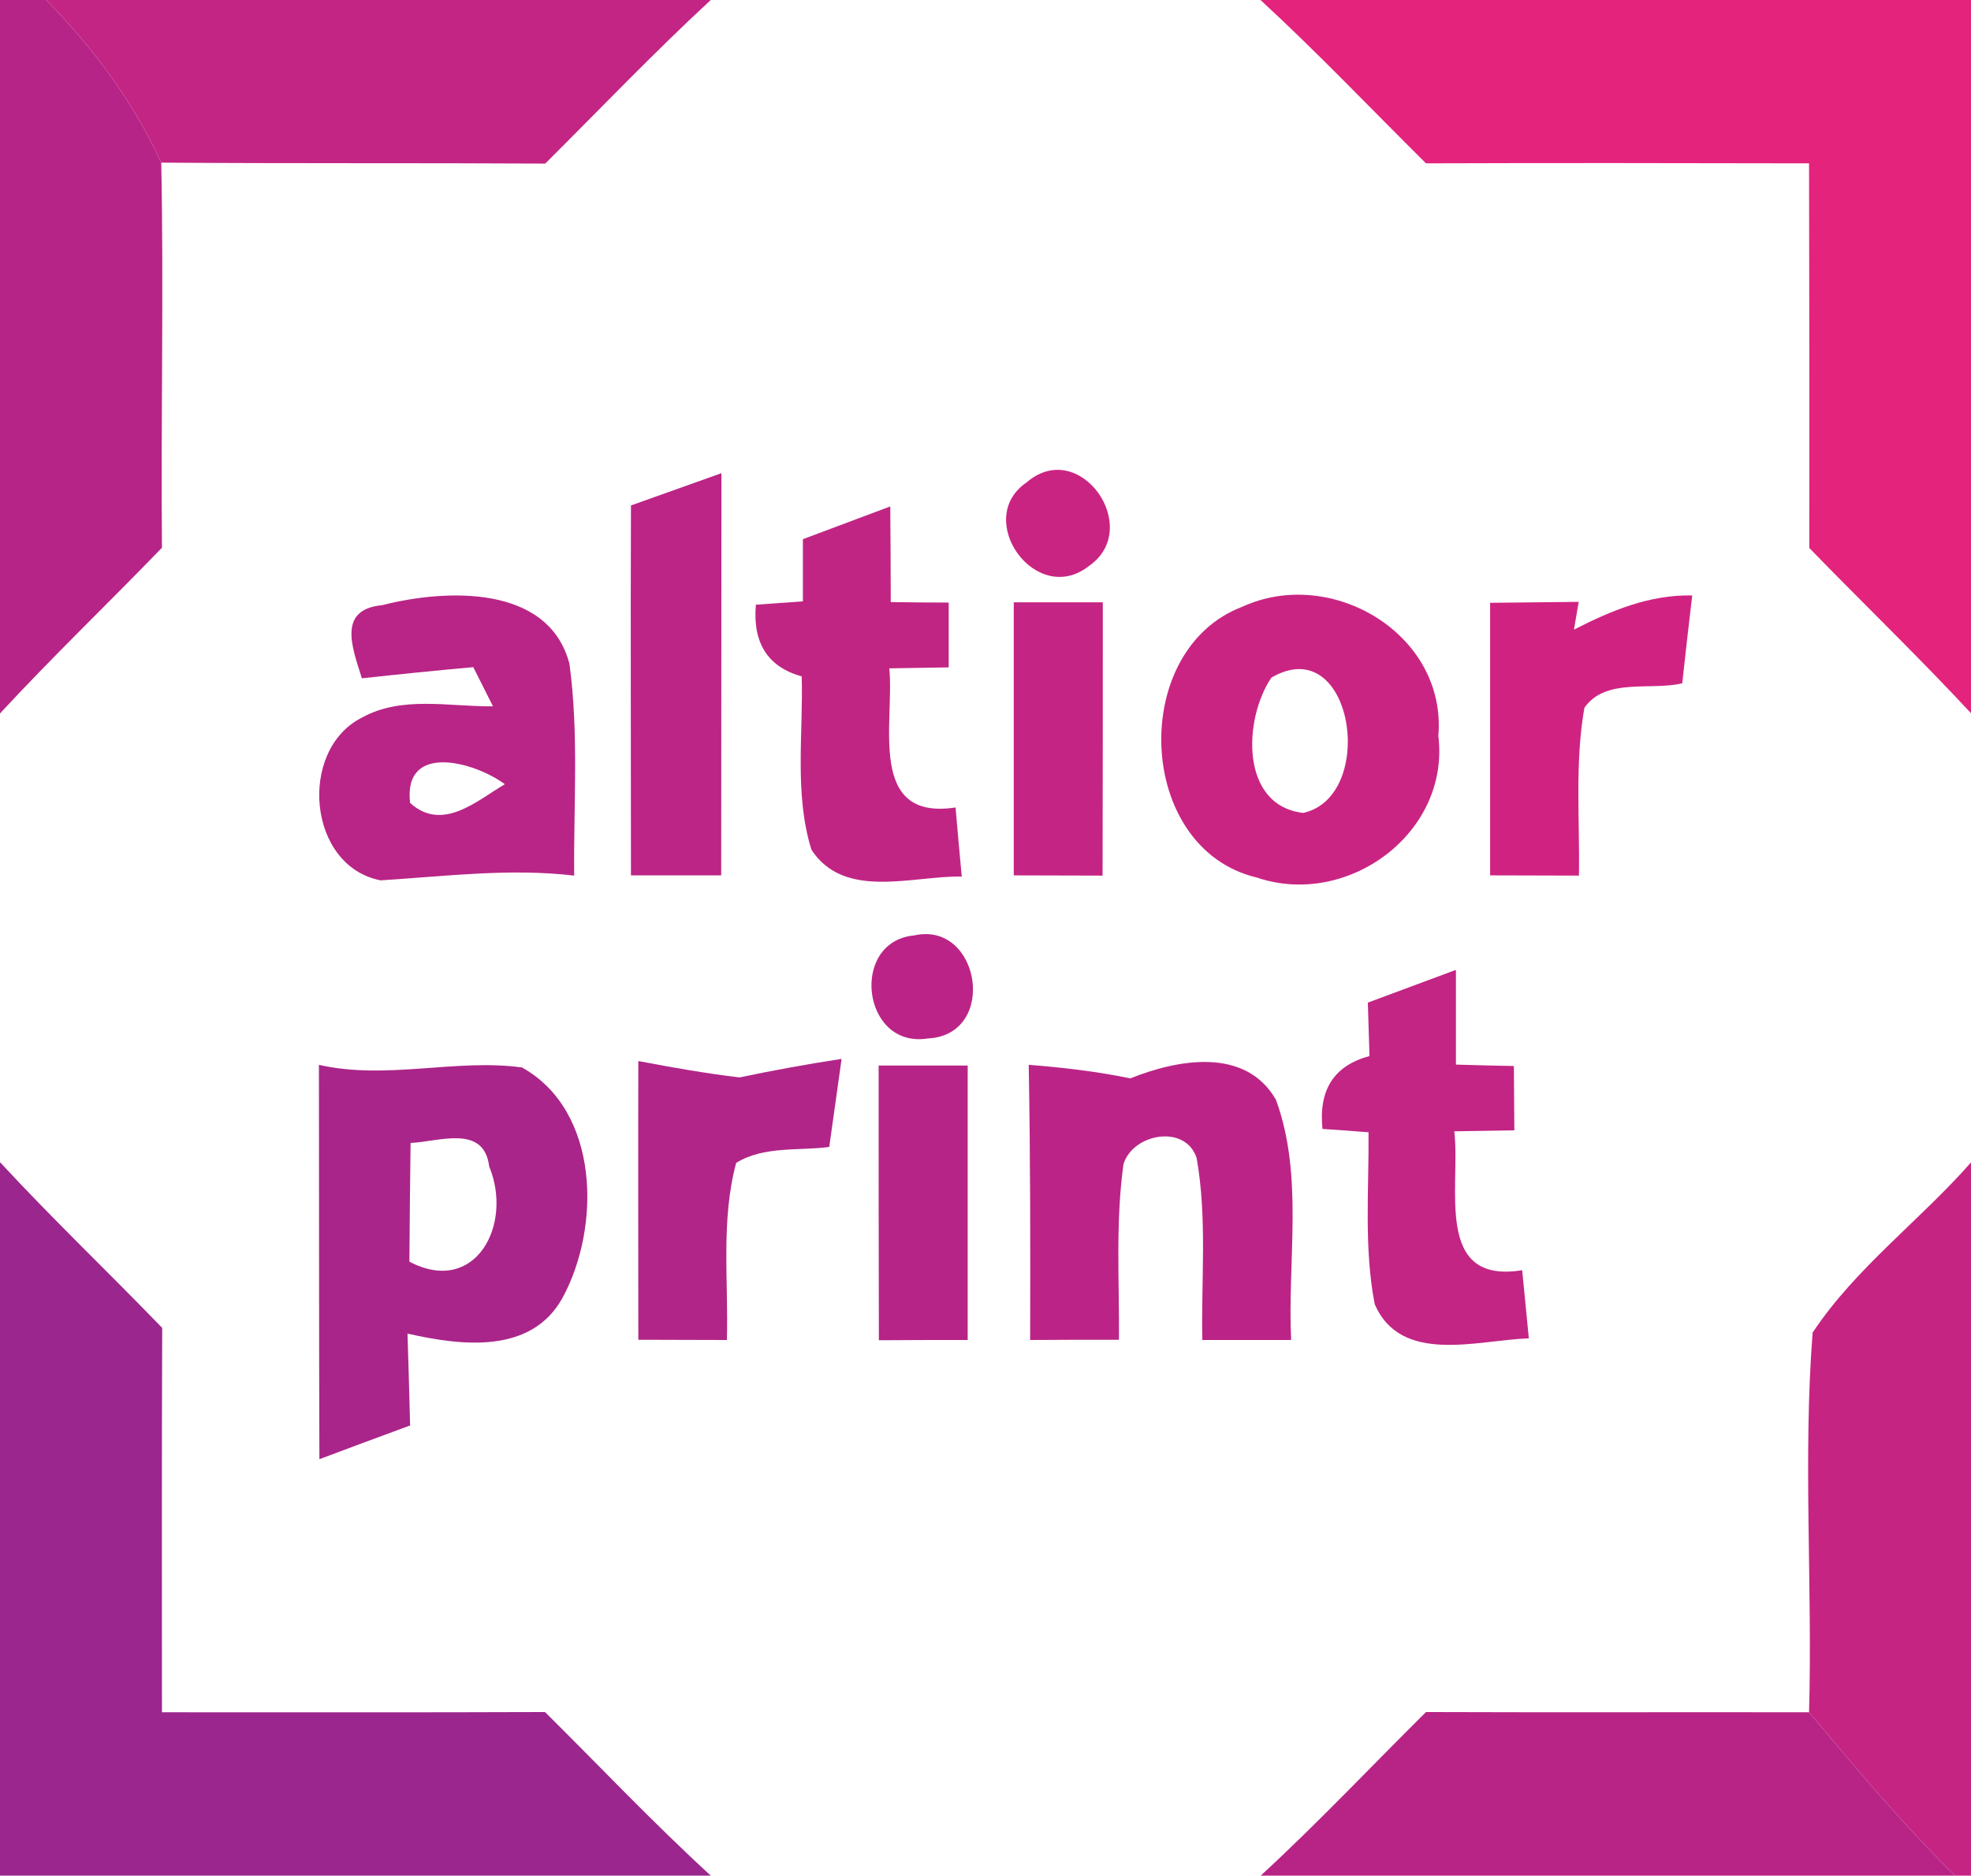
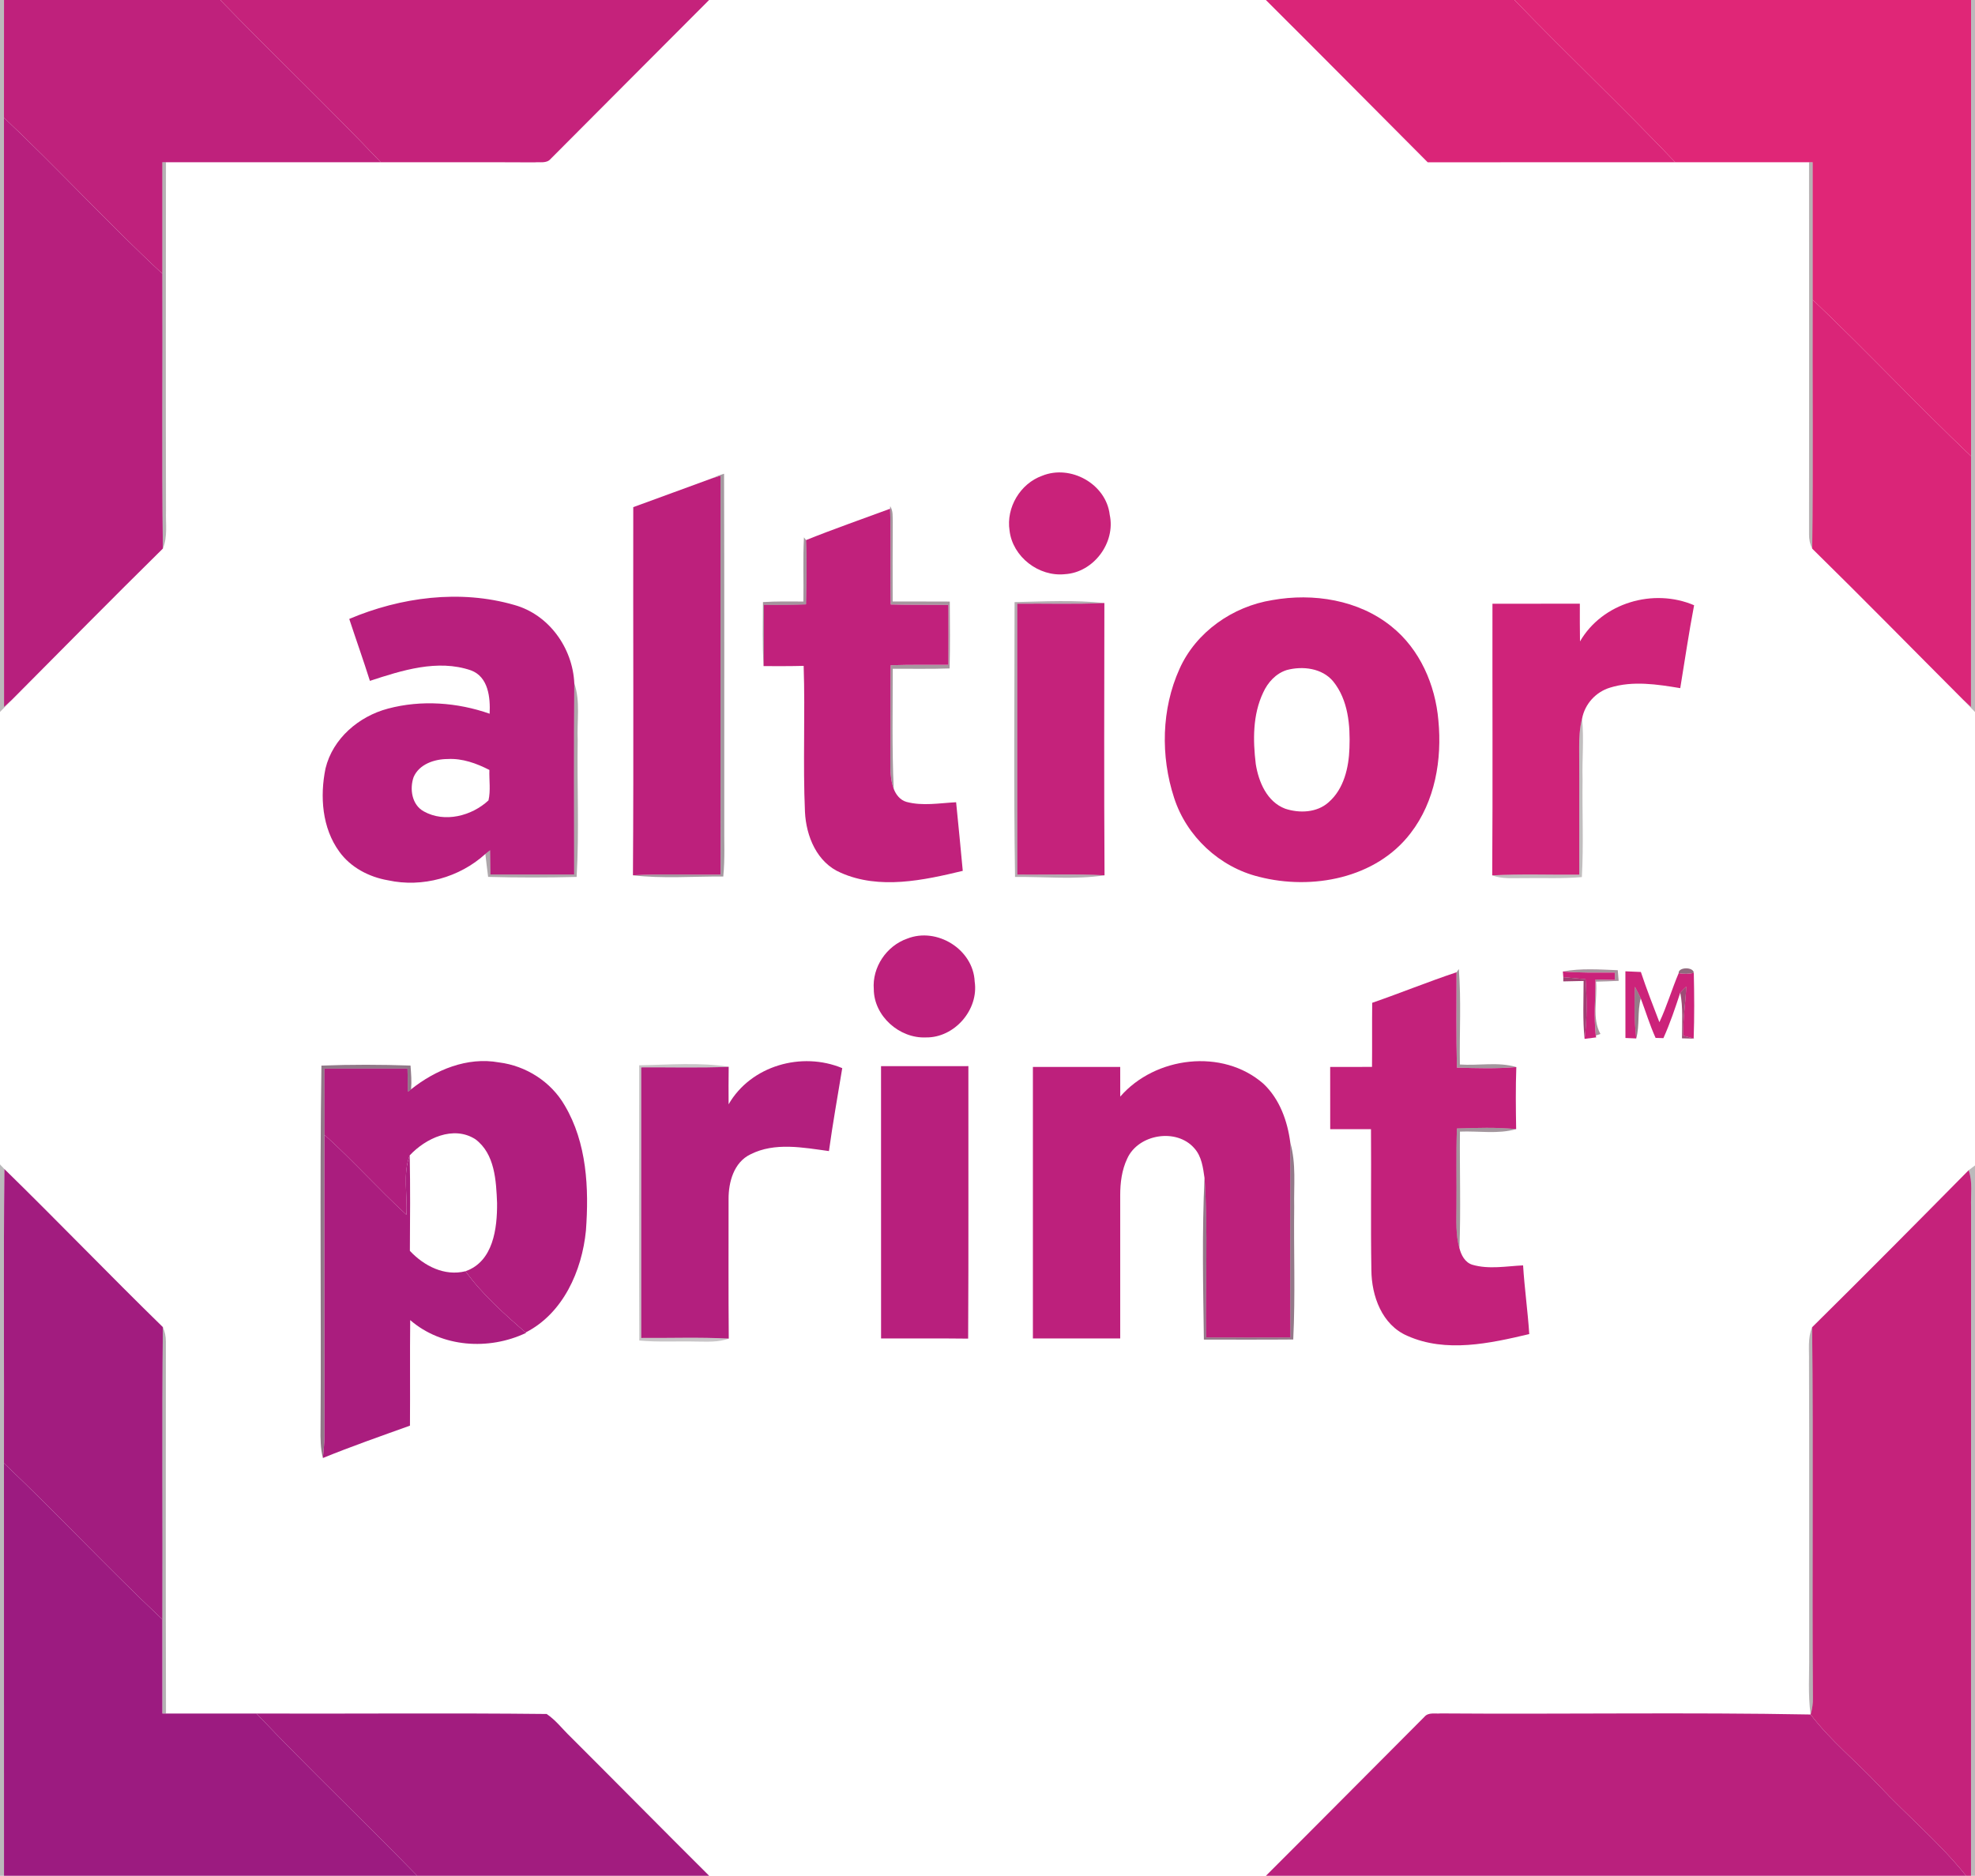
- <svg xmlns="http://www.w3.org/2000/svg" width="83pt" height="79pt" viewBox="0 0 83 79">
-   <path fill="#b72487" d="M0 0h1.95c1.97 2.01 3.67 4.29 4.84 6.85.11 5.41-.02 10.81.03 16.22-2.26 2.34-4.61 4.59-6.82 6.98V0z" />
-   <path fill="#c32584" d="M1.95 0h27.98c-2.4 2.22-4.66 4.59-6.97 6.89-5.39-.03-10.78 0-16.17-.04C5.62 4.29 3.92 2.01 1.95 0z" />
-   <path fill="#e4237d" d="M53.08 0H83v30.04c-2.21-2.38-4.55-4.63-6.81-6.96.01-5.4 0-10.8-.01-16.2-5.38-.01-10.76-.02-16.13 0-2.32-2.3-4.57-4.67-6.97-6.88z" />
-   <path fill="#bc2486" d="M26.57 21.29c1.27-.45 2.54-.91 3.81-1.36 0 5.65-.01 11.3-.01 16.94h-3.8c0-5.19-.02-10.38 0-15.58z" />
-   <path d="M43.23 20.32c2.23-1.93 4.92 1.91 2.64 3.51-2.24 1.78-4.91-1.97-2.64-3.51zm9.1 5.23c3.74-1.71 8.6 1.16 8.24 5.45.5 4.1-3.84 7.26-7.65 5.96-5.1-1.21-5.4-9.6-.59-11.41m1.21 2.99c-1.18 1.74-1.33 5.39 1.34 5.7 3.14-.7 2.1-7.7-1.34-5.7z" fill="#ca2482" />
-   <path fill="#c02584" d="M33.81 22.71c1.22-.46 2.45-.92 3.68-1.38.01 1.35.02 2.69.02 4.03.61.01 1.83.02 2.44.02v2.73l-2.5.04c.22 2.3-.95 6.43 2.79 5.86.06.73.19 2.18.26 2.91-2.07-.04-4.94 1-6.33-1.13-.73-2.35-.34-4.87-.41-7.3-1.43-.4-2.07-1.41-1.93-3.02.5-.04 1.49-.1 1.98-.14v-2.62z" />
-   <path fill="#b82586" d="M15.24 28.57c-.42-1.32-1.03-2.9.85-3.08 2.66-.68 7.01-.89 7.89 2.47.4 2.95.17 5.95.2 8.92-2.72-.32-5.43.03-8.15.2-3.08-.59-3.49-5.48-.8-6.85 1.69-.94 3.69-.46 5.53-.48-.21-.41-.62-1.24-.83-1.65-1.56.14-3.13.3-4.69.47m2.03 5.25c1.36 1.23 2.79-.08 3.99-.79-1.29-.95-4.29-1.77-3.99.79z" />
-   <path fill="#c42483" d="M42.69 25.37h3.75c0 3.84 0 7.67-.01 11.51-.93 0-2.8-.01-3.74-.01v-11.5z" />
-   <path fill="#d02381" d="M62.75 25.39l3.73-.04-.2 1.17c1.56-.8 3.19-1.48 4.98-1.44-.11.92-.32 2.77-.42 3.7-1.33.32-3.22-.25-4.12 1.03-.41 2.33-.19 4.72-.23 7.07-.93 0-2.8-.01-3.74-.01V25.39z" />
-   <path d="M38.49 39.4c2.79-.63 3.56 4.19.58 4.34-2.78.44-3.3-4.08-.58-4.34zm4.83 5.45c1.43.11 2.87.28 4.28.57 1.99-.8 4.85-1.33 6.13.9 1.18 3.21.48 6.76.64 10.12h-3.74c-.05-2.56.21-5.14-.24-7.67-.48-1.44-2.7-1.02-3.08.27-.34 2.45-.17 4.93-.19 7.39-1.25 0-2.5 0-3.74.01.01-3.86.01-7.73-.06-11.59z" fill="#bb2486" />
-   <path fill="#c22584" d="M57.6 42.23c1.24-.46 2.47-.92 3.71-1.38v3.99c.61.02 1.83.05 2.44.06.01.68.01 2.03.02 2.71l-2.53.04c.28 2.31-.89 6.46 2.86 5.85l.28 2.87c-2.15.07-5.38 1.13-6.49-1.44-.46-2.38-.24-4.83-.26-7.24-.49-.04-1.46-.11-1.94-.14-.17-1.65.49-2.67 1.98-3.07-.02-.56-.05-1.68-.07-2.25z" />
-   <path fill="#aa2589" d="M13.45 61.46c-.02-5.54-.01-11.08-.02-16.61 2.85.65 5.74-.27 8.55.11 3.28 1.83 3.33 6.72 1.71 9.7-1.32 2.4-4.29 2.02-6.53 1.51.04 1.29.08 2.58.11 3.87-1.27.47-2.55.94-3.82 1.42m3.84-13.32c-.02 1.67-.04 3.33-.05 5 2.77 1.46 4.38-1.55 3.36-4.01-.22-1.79-2.12-1.04-3.31-.99z" />
-   <path fill="#b12588" d="M26.88 44.69c1.42.27 2.83.52 4.26.69 1.43-.3 2.86-.56 4.3-.78-.13.92-.39 2.78-.52 3.71-1.3.17-2.75-.05-3.92.67-.65 2.42-.32 4.98-.39 7.46-1.24 0-2.49-.01-3.73-.01 0-3.91-.01-7.82 0-11.74z" />
-   <path fill="#b62487" d="M37 44.88h3.75v11.56c-1.25 0-2.49 0-3.74.01C37 52.59 37 48.73 37 44.88z" />
-   <path fill="#9b268d" d="M0 48.95c2.21 2.39 4.57 4.64 6.83 6.98-.02 5.4-.01 10.79-.01 16.19 5.37 0 10.75.01 16.13-.01 2.32 2.3 4.57 4.68 6.98 6.89H0V48.95z" />
-   <path fill="#c62483" d="M76.33 56.13c1.81-2.73 4.52-4.72 6.67-7.17V79h-.67c-2.2-2.15-4.17-4.52-6.15-6.88.15-5.32-.26-10.67.15-15.99z" />
-   <path fill="#b82486" d="M60.05 72.11c5.38.02 10.76 0 16.13.01 1.98 2.36 3.95 4.73 6.15 6.88H53.09c2.4-2.21 4.64-4.59 6.96-6.89z" />
+ <svg xmlns="http://www.w3.org/2000/svg" width="499pt" height="632" viewBox="0 0 499 474">
+   <path fill="#0e0209" opacity=".28" d="M0 0h1.01C1 9.92 1.01 19.83 1 29.75c0 49.64 0 99.27.02 148.9.51-.46 1.52-1.4 2.03-1.86A297.21 297.21 0 0 1 0 179.9V0z" />
+   <path fill="#bf217c" d="M1.01 0h54.64c13.37 13.81 27.32 27.06 40.56 41-18.09.01-36.18-.01-54.28 0h-.91c0 9.39.01 18.78 0 28.17C27.3 56.43 14.64 42.58 1 29.75 1.01 19.83 1 9.92 1.01 0z" />
+   <path d="M55.65 0h123.51c-13.38 13.36-26.69 26.8-40.06 40.18-1.01 1.18-2.7.7-4.05.85-12.94-.07-25.89-.02-38.84-.03C82.97 27.06 69.02 13.81 55.65 0zM257 152.55c7.35-.08 14.69.18 22.03-.17-.03 22.94-.1 45.87.04 68.81-7.35-.42-14.71-.1-22.06-.2 0-22.81-.02-45.63-.01-68.44zM497.4 295.7c1.07 3 .49 6.25.61 9.36-.01 56.31-.01 112.63-.02 168.94h-1.24c-6.58-8.27-14.78-15.06-21.98-22.76-5.68-6.08-12.25-11.36-17.31-18 .41-1.38.62-2.81.58-4.23-.23-31.21.14-62.43-.19-93.63 13.28-13.12 26.43-26.39 39.55-39.68z" fill="#c5227b" />
+   <path d="M319.83 0h62.81c13.36 13.84 27.37 27.04 40.62 41-20.84.02-41.69-.02-62.54.01C347.1 27.34 333.51 13.62 319.83 0zm138.15 75.74c13.61 12.9 26.42 26.62 40.02 39.53-.01 21.12.02 42.25-.02 63.38-.5-.47-1.5-1.4-2-1.86-12.7-12.72-25.28-25.56-38.11-38.15.26-20.96.03-41.93.11-62.9z" fill="#da2578" />
+   <path fill="#e02677" d="M382.64 0H498c.01 38.42-.01 76.85 0 115.27-13.6-12.91-26.41-26.63-40.02-39.53V41h-.91c-11.27-.01-22.54 0-33.81 0C410.01 27.04 396 13.84 382.64 0z" />
+   <path fill="#110309" opacity=".28" d="M498 0h1v179.92c-1-1.06-2.01-2.1-3.02-3.13.5.46 1.5 1.39 2 1.86.04-21.13.01-42.26.02-63.38-.01-38.42.01-76.85 0-115.27z" />
+   <path fill="#b71f7d" d="M1 29.75c13.64 12.83 26.3 26.68 40.02 39.42.1 23.15-.17 46.3.13 69.45-12.8 12.61-25.42 25.42-38.1 38.17-.51.46-1.52 1.4-2.03 1.86C1 129.02 1 79.39 1 29.75z" />
+   <path fill="#12030c" opacity=".31" d="M41.02 41h.91c-.02 29.35-.07 58.7.01 88.05-.11 3.18.47 6.55-.79 9.57-.3-23.15-.03-46.3-.13-69.45.01-9.39 0-18.78 0-28.17z" />
+   <path fill="#15030b" opacity=".31" d="M457.07 41h.91v34.74c-.08 20.97.15 41.94-.11 62.9a7.657 7.657 0 0 1-.8-3.64c.04-31.33.01-62.67 0-94z" />
+   <path fill="#200515" opacity=".41" d="M179.8 120.9c1.02-.47 2.07-.87 3.14-1.19.09 29.43.04 58.86.05 88.29-.05 4.5.2 9-.25 13.49-7.6-.06-15.28.58-22.82-.31 7.37-.41 14.77-.08 22.15-.19-.08-33.6.01-67.19-.03-100.78-.56.17-1.68.52-2.24.69z" />
+   <path d="M263.29 120.23c7.19-2.94 16.19 2.05 17.09 9.85 1.53 7.08-4.08 14.57-11.3 15.01-6.62.71-13.24-4.38-14.01-11.03-.89-5.8 2.7-11.85 8.22-13.83zm58.17 31.41c10.33-1.85 21.79-.07 30.1 6.66 7.17 5.72 11.09 14.75 11.86 23.75.95 9.88-.83 20.45-7 28.46-8.73 11.47-24.93 14.5-38.33 11.05-9.97-2.44-18.31-10.21-21.45-19.98-3.43-10.49-3.2-22.44 1.37-32.55 4.17-9.34 13.46-15.8 23.45-17.39m3.66 17.67c-2.75.86-4.81 3.13-5.97 5.7-2.66 5.59-2.6 12.04-1.87 18.06.72 4.52 2.83 9.54 7.43 11.28 3.59 1.19 8.03 1.03 10.97-1.62 3.88-3.37 5.11-8.78 5.27-13.71.22-5.79-.32-12.16-4.11-16.84-2.8-3.36-7.7-3.94-11.72-2.87z" fill="#c9227a" />
+   <path d="M160 128.15c6.61-2.39 13.2-4.85 19.8-7.25.56-.17 1.68-.52 2.24-.69.04 33.59-.05 67.18.03 100.78-7.38.11-14.78-.22-22.15.19.2-31.01.02-62.02.08-93.03zm69.2 109.04c7.51-2.99 16.7 2.7 17.06 10.83 1.07 7.13-5.1 14.23-12.3 14.13-6.69.31-13.15-5.38-13.19-12.18-.44-5.54 3.21-10.96 8.43-12.78zm53.84 39.91c8.8-10.14 25.84-12.27 36.15-3.27 4.12 3.86 6.12 9.46 6.82 14.95.05 16.4-.06 32.8.05 49.2-7.11.03-14.22.02-21.33 0-.23-13.44.53-26.92-.4-40.33-.37-2.6-.72-5.43-2.55-7.47-4.48-5.21-14.18-3.63-16.98 2.59-1.37 2.88-1.77 6.11-1.77 9.27.01 12.06.01 24.11 0 36.17-7.35.01-14.71.01-22.06 0-.01-22.86-.01-45.73 0-68.6h22.06c0 2.5 0 5 .01 7.49z" fill="#bd207c" />
+   <path fill="#2b071a" opacity=".42" d="M224.89 127.89c.83 1.21.61 2.72.67 4.11-.04 6.66-.03 13.33-.02 19.99 4.81.02 9.62-.02 14.43.02.03 5.63.1 11.27-.05 16.9-4.78.17-9.57.06-14.36.08.01 10.12-.22 20.24.25 30.35-.85-2.34-.89-4.85-.85-7.31.1-7.98-.03-15.95.08-23.93 4.86-.16 9.71-.09 14.57-.1.01-5.04.02-10.09 0-15.13-4.86-.07-9.71.01-14.56-.12-.16-8.07.08-16.13-.15-24.2l-.01-.66z" />
+   <path fill="#c1217c" d="M203.65 136.48c7.01-2.82 14.16-5.3 21.25-7.93.23 8.07-.01 16.13.15 24.2 4.85.13 9.7.05 14.56.12.02 5.04.01 10.09 0 15.13-4.86.01-9.71-.06-14.57.1-.11 7.98.02 15.95-.08 23.93-.04 2.46 0 4.97.85 7.31.56 1.48 1.63 2.84 3.21 3.29 4.1 1.1 8.38.3 12.55.09.59 5.78 1.14 11.56 1.68 17.34-9.95 2.39-21.03 4.8-30.79.49-6.05-2.55-8.79-9.23-9.08-15.41-.54-12.28.08-24.59-.33-36.88-3.38.09-6.75.07-10.13.06.14-5.17.06-10.34.09-15.5 3.54.06 7.09.04 10.64-.1.08-5.41.23-10.83 0-16.24z" />
+   <path fill="#2e081d" opacity=".43" d="M203.13 135.79l.52.69c.23 5.41.08 10.83 0 16.24-3.55.14-7.1.16-10.64.1-.03 5.16.05 10.33-.09 15.5-.31-5.39-.14-10.79-.15-16.18 3.4-.21 6.8-.16 10.21-.14.1-5.4-.15-10.81.15-16.21z" />
+   <path d="M88.24 156.4c12.99-5.51 28.02-7.5 41.71-3.53 8.74 2.43 14.74 10.85 15.15 19.77-.11 16.12-.06 32.23-.03 48.35-7.06.01-14.12.01-21.18 0-.01-2.05-.04-4.09-.07-6.14-.3.24-.89.71-1.19.94-6.52 5.94-15.93 8.55-24.56 6.66-4.82-.82-9.48-3.25-12.36-7.27-4.34-5.98-4.91-13.94-3.47-20.99 1.83-7.58 8.42-13.18 15.79-15.13 8.41-2.24 17.5-1.58 25.68 1.29.2-4.07-.3-9.32-4.73-10.96-8.42-2.88-17.41 0-25.52 2.66-1.65-5.24-3.5-10.42-5.22-15.65m16.26 39.97c-1.05 3-.44 7.03 2.59 8.67 5.25 2.93 12.11 1.15 16.33-2.79.58-2.5.14-5.14.23-7.69-3.27-1.67-6.83-2.97-10.56-2.76-3.32.01-7.18 1.29-8.59 4.57zm118.1 73.04c7.36-.02 14.71 0 22.07-.01-.03 22.95.07 45.91-.06 68.86-7.33-.09-14.67-.02-22-.04-.01-22.94.01-45.87-.01-68.81z" fill="#b81f7d" />
+   <path fill="#cf237a" d="M399.2 162.08c5.66-9.78 18.57-13.53 28.83-9.14-1.33 6.95-2.35 13.96-3.5 20.95-5.82-.97-11.99-1.92-17.74-.13-3.61 1.09-6.38 4.15-7.07 7.86-.62 2.4-.75 4.89-.73 7.37.07 10.68-.01 21.36.03 32.04-7.33.06-14.67-.23-22 .17.16-22.88.02-45.76.06-68.64 7.36-.01 14.72-.01 22.08-.01-.01 3.18-.01 6.35.04 9.53z" />
+   <path fill="#1c0411" opacity=".33" d="M256.34 152.15c7.55-.17 15.17-.57 22.69.23-7.34.35-14.68.09-22.03.17-.01 22.81.01 45.63.01 68.44 7.35.1 14.71-.22 22.06.2-7.44 1.12-15.09.34-22.61.4-.37-23.14-.12-46.29-.12-69.44z" />
+   <path fill="#17040f" opacity=".35" d="M145.1 172.64c1.58 4.62.64 9.58.86 14.35-.18 11.53.4 23.09-.27 34.6-7.45.19-14.91.2-22.36-.01-.26-1.93-.48-3.86-.7-5.79.3-.23.89-.7 1.19-.94.03 2.05.06 4.09.07 6.14 7.06.01 14.12.01 21.18 0-.03-16.12-.08-32.23.03-48.35z" />
+   <path fill="#0e0208" opacity=".26" d="M398.99 188.99c-.02-2.48.11-4.97.73-7.37.52 5.11-.02 10.24.13 15.36-.12 8.22.28 16.44-.18 24.65-4.9.43-9.81.17-14.71.26-2.66-.04-5.41.28-7.94-.69 7.33-.4 14.67-.11 22-.17-.04-10.68.04-21.36-.03-32.04z" />
+   <path fill="#240617" opacity=".42" d="M368.01 245.68c.14-.2.44-.6.58-.81.62 8.02.14 16.08.26 24.12 4.73.34 9.67-.73 14.26.65-4.99.44-10.01.29-15.01.14-.18-8.03-.1-16.07-.09-24.1z" />
+   <path fill="#34081f" opacity=".43" d="M394.87 245.49c4.57-.87 9.26-.51 13.87-.33.06.67.18 2.01.23 2.69-1.91.1-3.82.16-5.72.2.4 4.39-1.1 9.18 1.11 13.22-.29.1-.88.3-1.17.41-.52-4.7-.12-9.46-.06-14.18l4.87.12v-1.86c-4.38-.01-8.76.11-13.13-.27z" />
+   <path fill="#4e0d2e" opacity=".62" d="M424.13 245.91c-.13-1.59 3.78-1.63 3.82-.07-1.27.3-2.55.32-3.82.07z" />
+   <path fill="#c3217b" d="M346.7 253.4c7.14-2.47 14.14-5.33 21.31-7.72-.01 8.03-.09 16.07.09 24.1 5 .15 10.02.3 15.01-.14-.19 5.22-.13 10.45-.04 15.68-4.98-.49-9.98-.33-14.97-.16-.22 6.6-.04 13.2-.11 19.81 0 3.48-.23 7.03.75 10.42.43 1.76 1.4 3.62 3.26 4.2 4.18 1.22 8.56.36 12.82.16.36 5.8 1.18 11.56 1.56 17.36-9.96 2.36-21.04 4.8-30.79.45-6.43-2.76-9.05-10.07-9.1-16.6-.2-11.87 0-23.75-.1-35.62-3.44-.02-6.87-.02-10.3-.01-.01-5.24-.01-10.48-.01-15.72 3.52 0 7.05.01 10.57-.02.06-5.4-.02-10.79.05-16.19z" />
+   <path fill="#ca227a" d="M394.87 245.49c4.37.38 8.75.26 13.13.27v1.86l-4.87-.12c-.06 4.72-.46 9.48.06 14.18l.11.46-2.94.37c.63-5 .61-10.04.24-15.06-1.88-.17-3.75-.36-5.62-.53l-.11-1.43z" />
+   <path fill="#cc237a" d="M410.67 245.44c1.3.05 2.6.1 3.91.17 1.42 4.28 3.06 8.48 4.68 12.69 1.9-4.02 3.13-8.31 4.87-12.39 1.27.25 2.55.23 3.82-.07.13 5.52.16 11.05-.03 16.57-.65-.17-1.97-.51-2.63-.68-.15-4.16.61-8.28.75-12.42-.53.49-1.03 1-1.51 1.53-1.28 3.88-2.57 7.77-4.26 11.49-.49-.01-1.48-.05-1.97-.06-1.47-3.25-2.5-6.67-3.75-9.99-.45-1-.98-1.98-1.47-2.94-.18 4.35-.16 8.73.33 13.07l-2.73-.12c0-5.62 0-11.24-.01-16.85z" />
+   <path fill="#891653" opacity=".82" d="M394.98 246.92c1.87.17 3.74.36 5.62.53.37 5.02.39 10.06-.24 15.06-.51-4.86-.25-9.75-.25-14.63-1.72.04-3.44.07-5.14.11l.01-1.07z" />
+   <path fill="#3b0a23" opacity=".54" d="M413.08 249.34c.49.96 1.02 1.94 1.47 2.94-.88 3.32-.25 6.81-1.14 10.13-.49-4.34-.51-8.72-.33-13.07z" />
+   <path fill="#80164d" opacity=".77" d="M424.53 250.84c.48-.53.98-1.04 1.51-1.53-.14 4.14-.9 8.26-.75 12.42.66.17 1.98.51 2.63.68l.21.05c-1.06-.03-2.11-.06-3.16-.08-.01-3.85.31-7.73-.44-11.54z" />
+   <path fill="#b01e7e" d="M103.86 275.26c6.18-4.92 14.19-8.25 22.19-6.8 6.83.84 13.17 4.88 16.62 10.86 5.62 9.47 6.16 20.94 5.37 31.65-1 10.16-5.76 20.92-15.24 25.74-5.45-4.74-10.93-9.61-15.19-15.48 7.03-2.45 8.03-10.83 7.98-17.23-.23-5.63-.54-12.45-5.49-16.13-5.53-3.54-12.54-.25-16.58 4.08-1.8 4.78-.51 10.02-.84 15.01-7.12-6.53-13.54-13.77-20.72-20.22-.02-5.58.01-11.15-.02-16.72 7-.03 14.01-.02 21.02-.02.03 1.96.08 3.91.12 5.87.2-.15.59-.46.78-.61z" />
+   <path fill="#b31f7e" d="M184.09 279.05c5.63-9.78 18.48-13.4 28.71-9.14-1.14 6.99-2.4 13.95-3.36 20.96-6.52-.89-13.7-2.3-19.84.83-4.19 2.01-5.55 7.03-5.52 11.33.01 11.74-.06 23.48.05 35.22-7.37-.38-14.75-.11-22.12-.16-.01-22.79-.01-45.58 0-68.37 7.36-.06 14.74.18 22.1-.15-.06 3.16-.03 6.32-.02 9.48z" />
+   <path fill="#340926" opacity=".55" d="M81.21 269.27c7.49-.29 15.01-.27 22.51-.01.15 1.99.32 4 .14 6-.19.15-.58.46-.78.61-.04-1.96-.09-3.91-.12-5.87-7.01 0-14.02-.01-21.02.02.03 5.57 0 11.14.02 16.72-.01 25.42-.01 50.84.02 76.25-.04 1.82-.21 3.63-.4 5.44-.61-2.44-.63-4.97-.59-7.46.2-30.56-.24-61.14.22-91.7z" />
+   <path fill="#0d0209" opacity=".23" d="M161.49 269.19c7.52-.12 15.18-.8 22.62.38-7.36.33-14.74.09-22.1.15-.01 22.79-.01 45.58 0 68.37 7.37.05 14.75-.22 22.12.16-2.63.97-5.46.76-8.2.75-4.81-.12-9.62.19-14.41-.26-.1-23.18-.04-46.37-.03-69.55z" />
+   <path fill="#230516" opacity=".42" d="M368.1 285.16c4.99-.17 9.99-.33 14.97.16-4.61 1.32-9.48.43-14.2.63-.1 9.81.24 19.63-.13 29.44-.98-3.39-.75-6.94-.75-10.42.07-6.61-.11-13.21.11-19.81z" />
+   <path fill="#aa1d7e" d="M81.96 286.74c7.18 6.45 13.6 13.69 20.72 20.22.33-4.99-.96-10.23.84-15.01.16 8.04.09 16.09.04 24.13 3.55 3.8 8.74 6.48 14.05 5.15 4.26 5.87 9.74 10.74 15.19 15.48l.11.1c-9.38 4.46-21.27 3.7-29.27-3.23-.1 8.89.01 17.78-.06 26.67-7.36 2.65-14.75 5.22-22 8.18.19-1.81.36-3.62.4-5.44-.03-25.41-.03-50.83-.02-76.25z" />
+   <path fill="#3c0a28" opacity=".55" d="M326.01 288.78c1.51 5.27.86 10.8.98 16.2-.14 11.17.31 22.35-.24 33.5-7.53.07-15.05.02-22.58.03-.2-13.61-.48-27.27.16-40.86.93 13.41.17 26.89.4 40.33 7.11.02 14.22.03 21.33 0-.11-16.4 0-32.8-.05-49.2z" />
+   <path fill="#0c020a" opacity=".28" d="M0 294.24c.28.29.83.87 1.1 1.16-.24 24.78-.03 49.56-.1 74.34-.01 34.76.01 69.51.01 104.26H0V294.24z" />
+   <path fill="#0f0209" opacity=".28" d="M497.4 295.7l1.6-1.2V474h-1.01c.01-56.31.01-112.63.02-168.94-.12-3.11.46-6.36-.61-9.36z" />
+   <path d="M1 369.74c.07-24.78-.14-49.56.1-74.34 13.49 13.18 26.56 26.78 40.05 39.95-.27 24.61-.03 49.24-.13 73.86C27.36 396.38 14.6 382.63 1 369.74zM64.8 433c24.43.08 48.88-.16 73.31.11 2.33 1.55 4.03 3.85 6.04 5.77 11.7 11.68 23.31 23.46 35.03 35.12h-73.77c-13.42-13.78-27.36-27.05-40.61-41z" fill="#a21c7f" />
+   <path fill="#0f020c" opacity=".31" d="M41.15 335.35c.52 1.15.76 2.39.76 3.66-.02 31.33-.06 62.66.03 93.99l-.92-.01c.02-7.93.02-15.86 0-23.78.1-24.62-.14-49.25.13-73.86z" />
+   <path fill="#13030c" opacity=".31" d="M457.06 343.99c.07-2.87-.37-5.9.79-8.61.33 31.2-.04 62.42.19 93.63.04 1.42-.17 2.85-.58 4.23-.7-5.08-.3-10.2-.36-15.3-.03-24.65.05-49.3-.04-73.95z" />
+   <path fill="#9c1b80" d="M1 369.74c13.6 12.89 26.36 26.64 40.02 39.47.02 7.92.02 15.85 0 23.78l.92.01c7.62.01 15.24-.01 22.86 0 13.25 13.95 27.19 27.22 40.61 41H1.01c0-34.75-.02-69.5-.01-104.26z" />
+   <path fill="#ba207d" d="M359.89 433.83c1.01-1.22 2.72-.72 4.1-.86 31.15.23 62.32-.31 93.47.27 5.06 6.64 11.63 11.92 17.31 18 7.2 7.7 15.4 14.49 21.98 22.76H319.84c13.39-13.35 26.69-26.79 40.05-40.17z" />
</svg>
